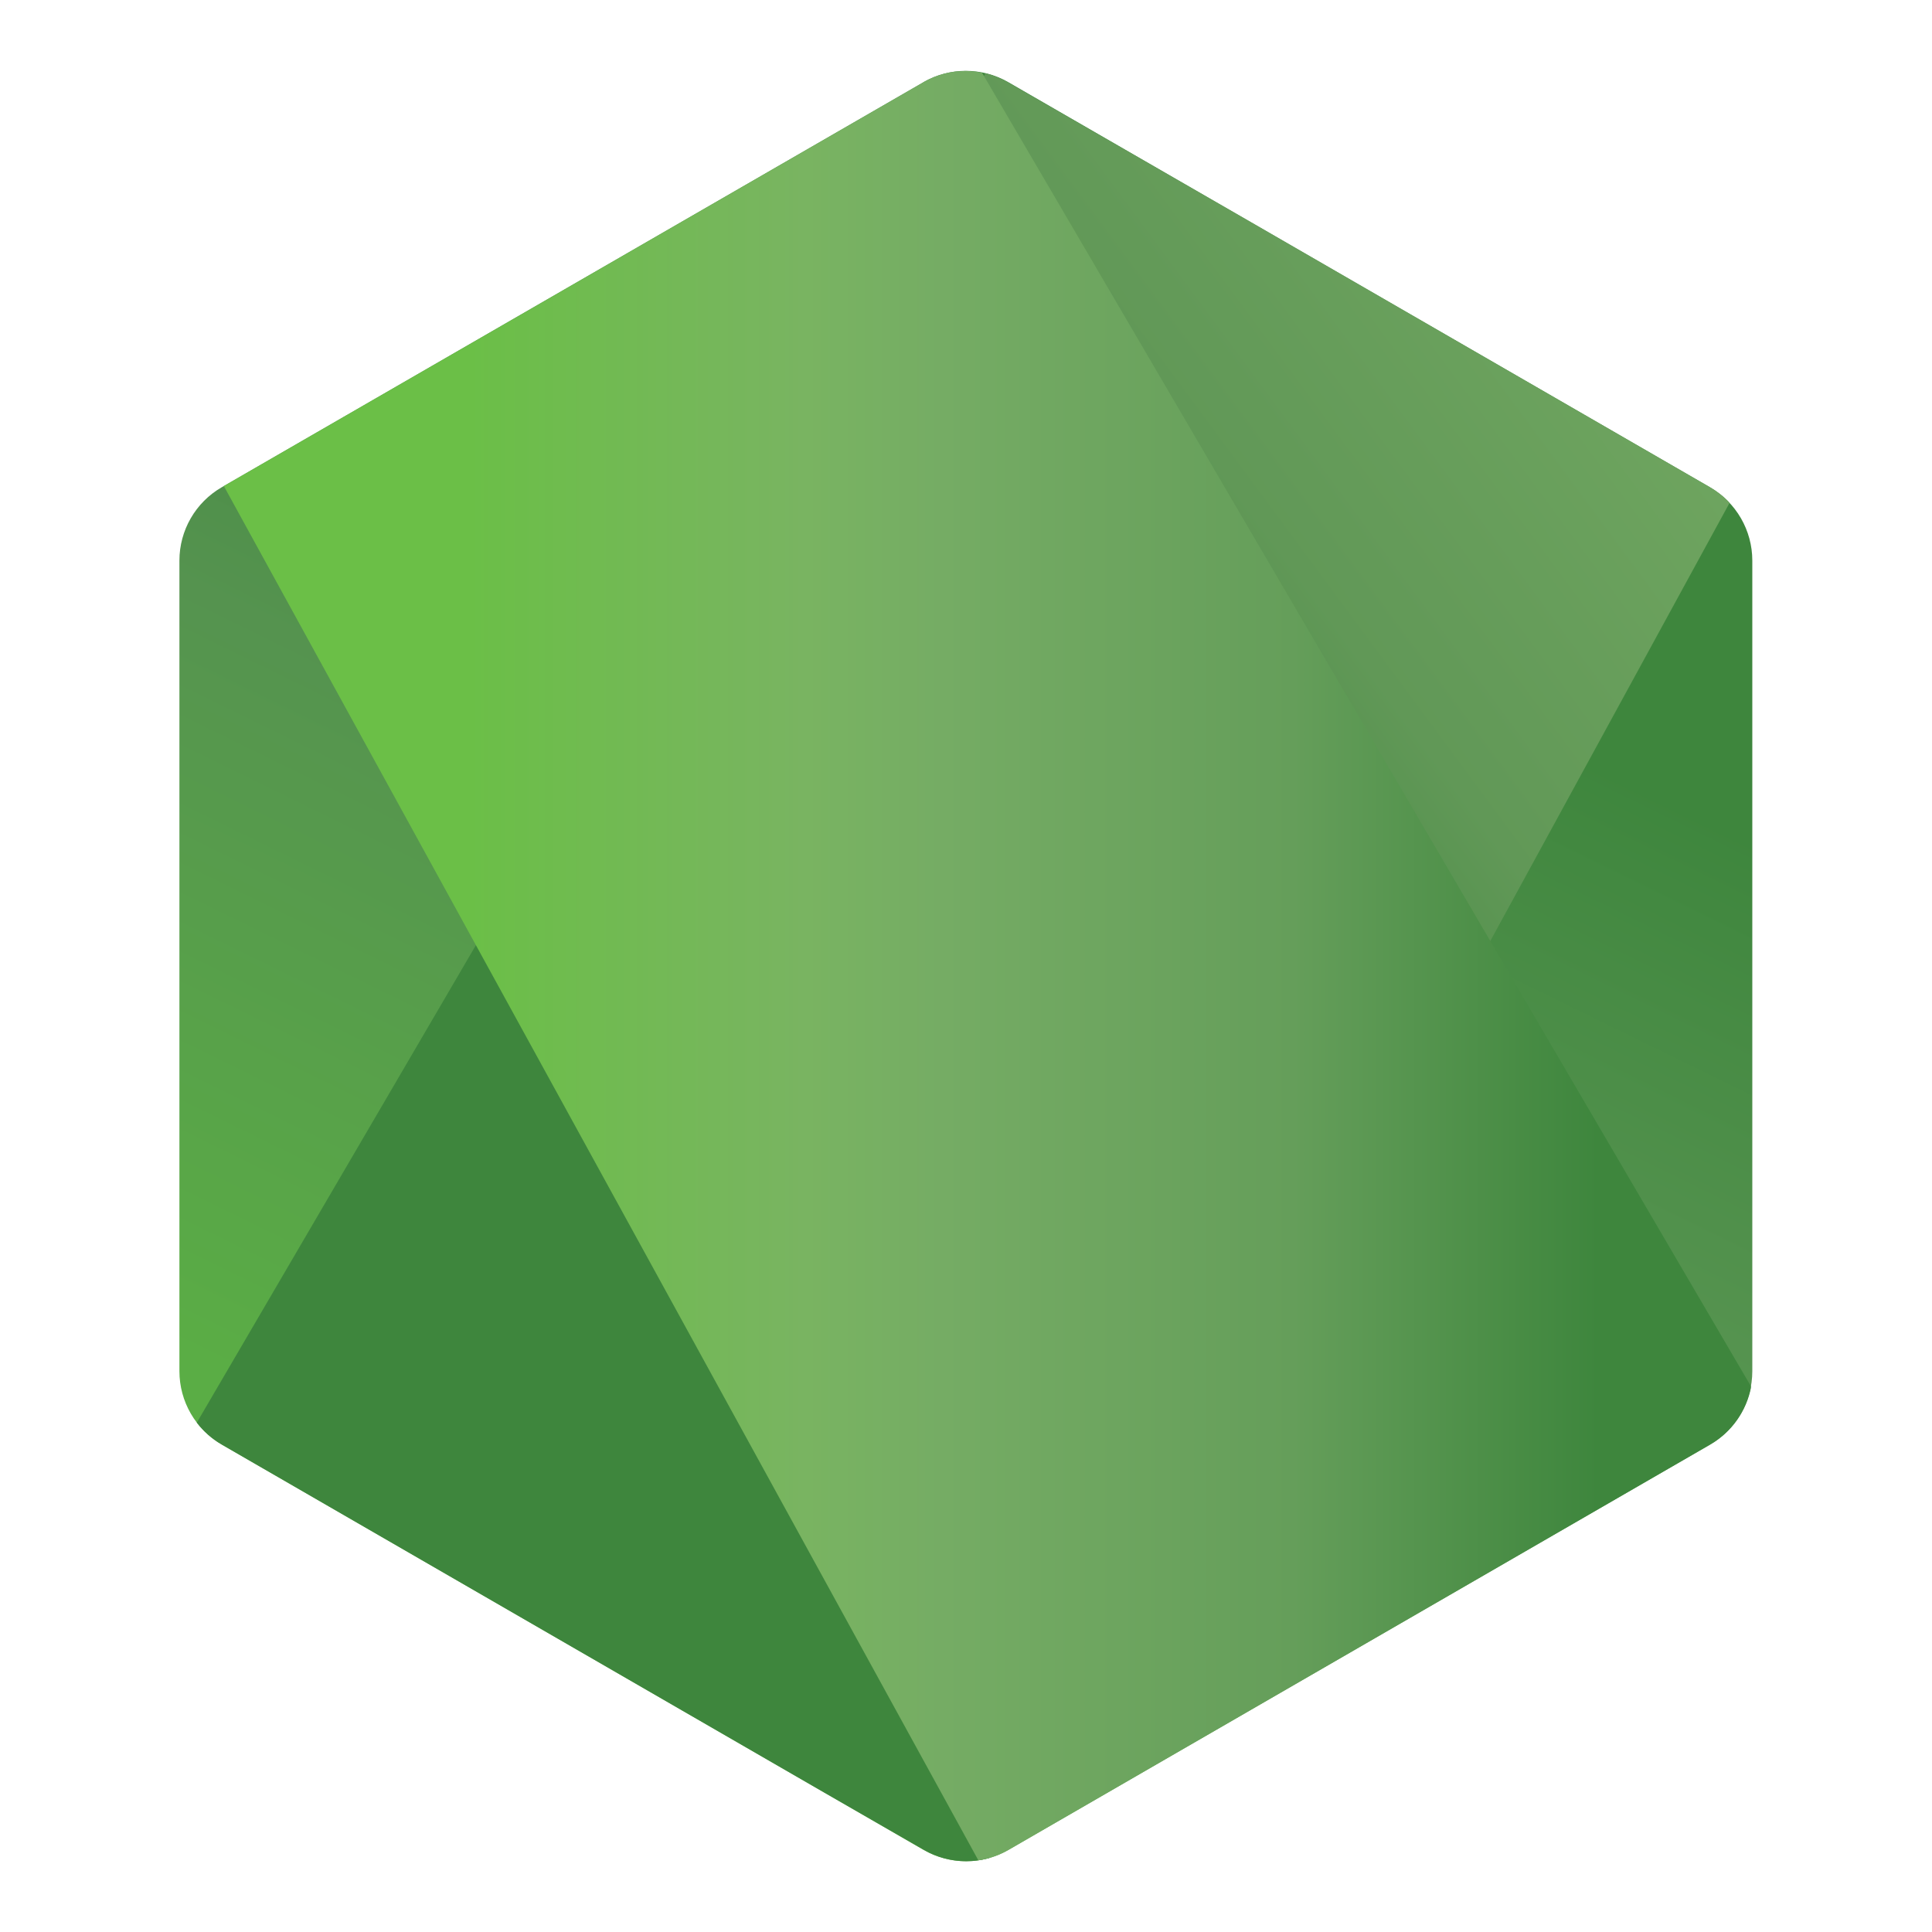
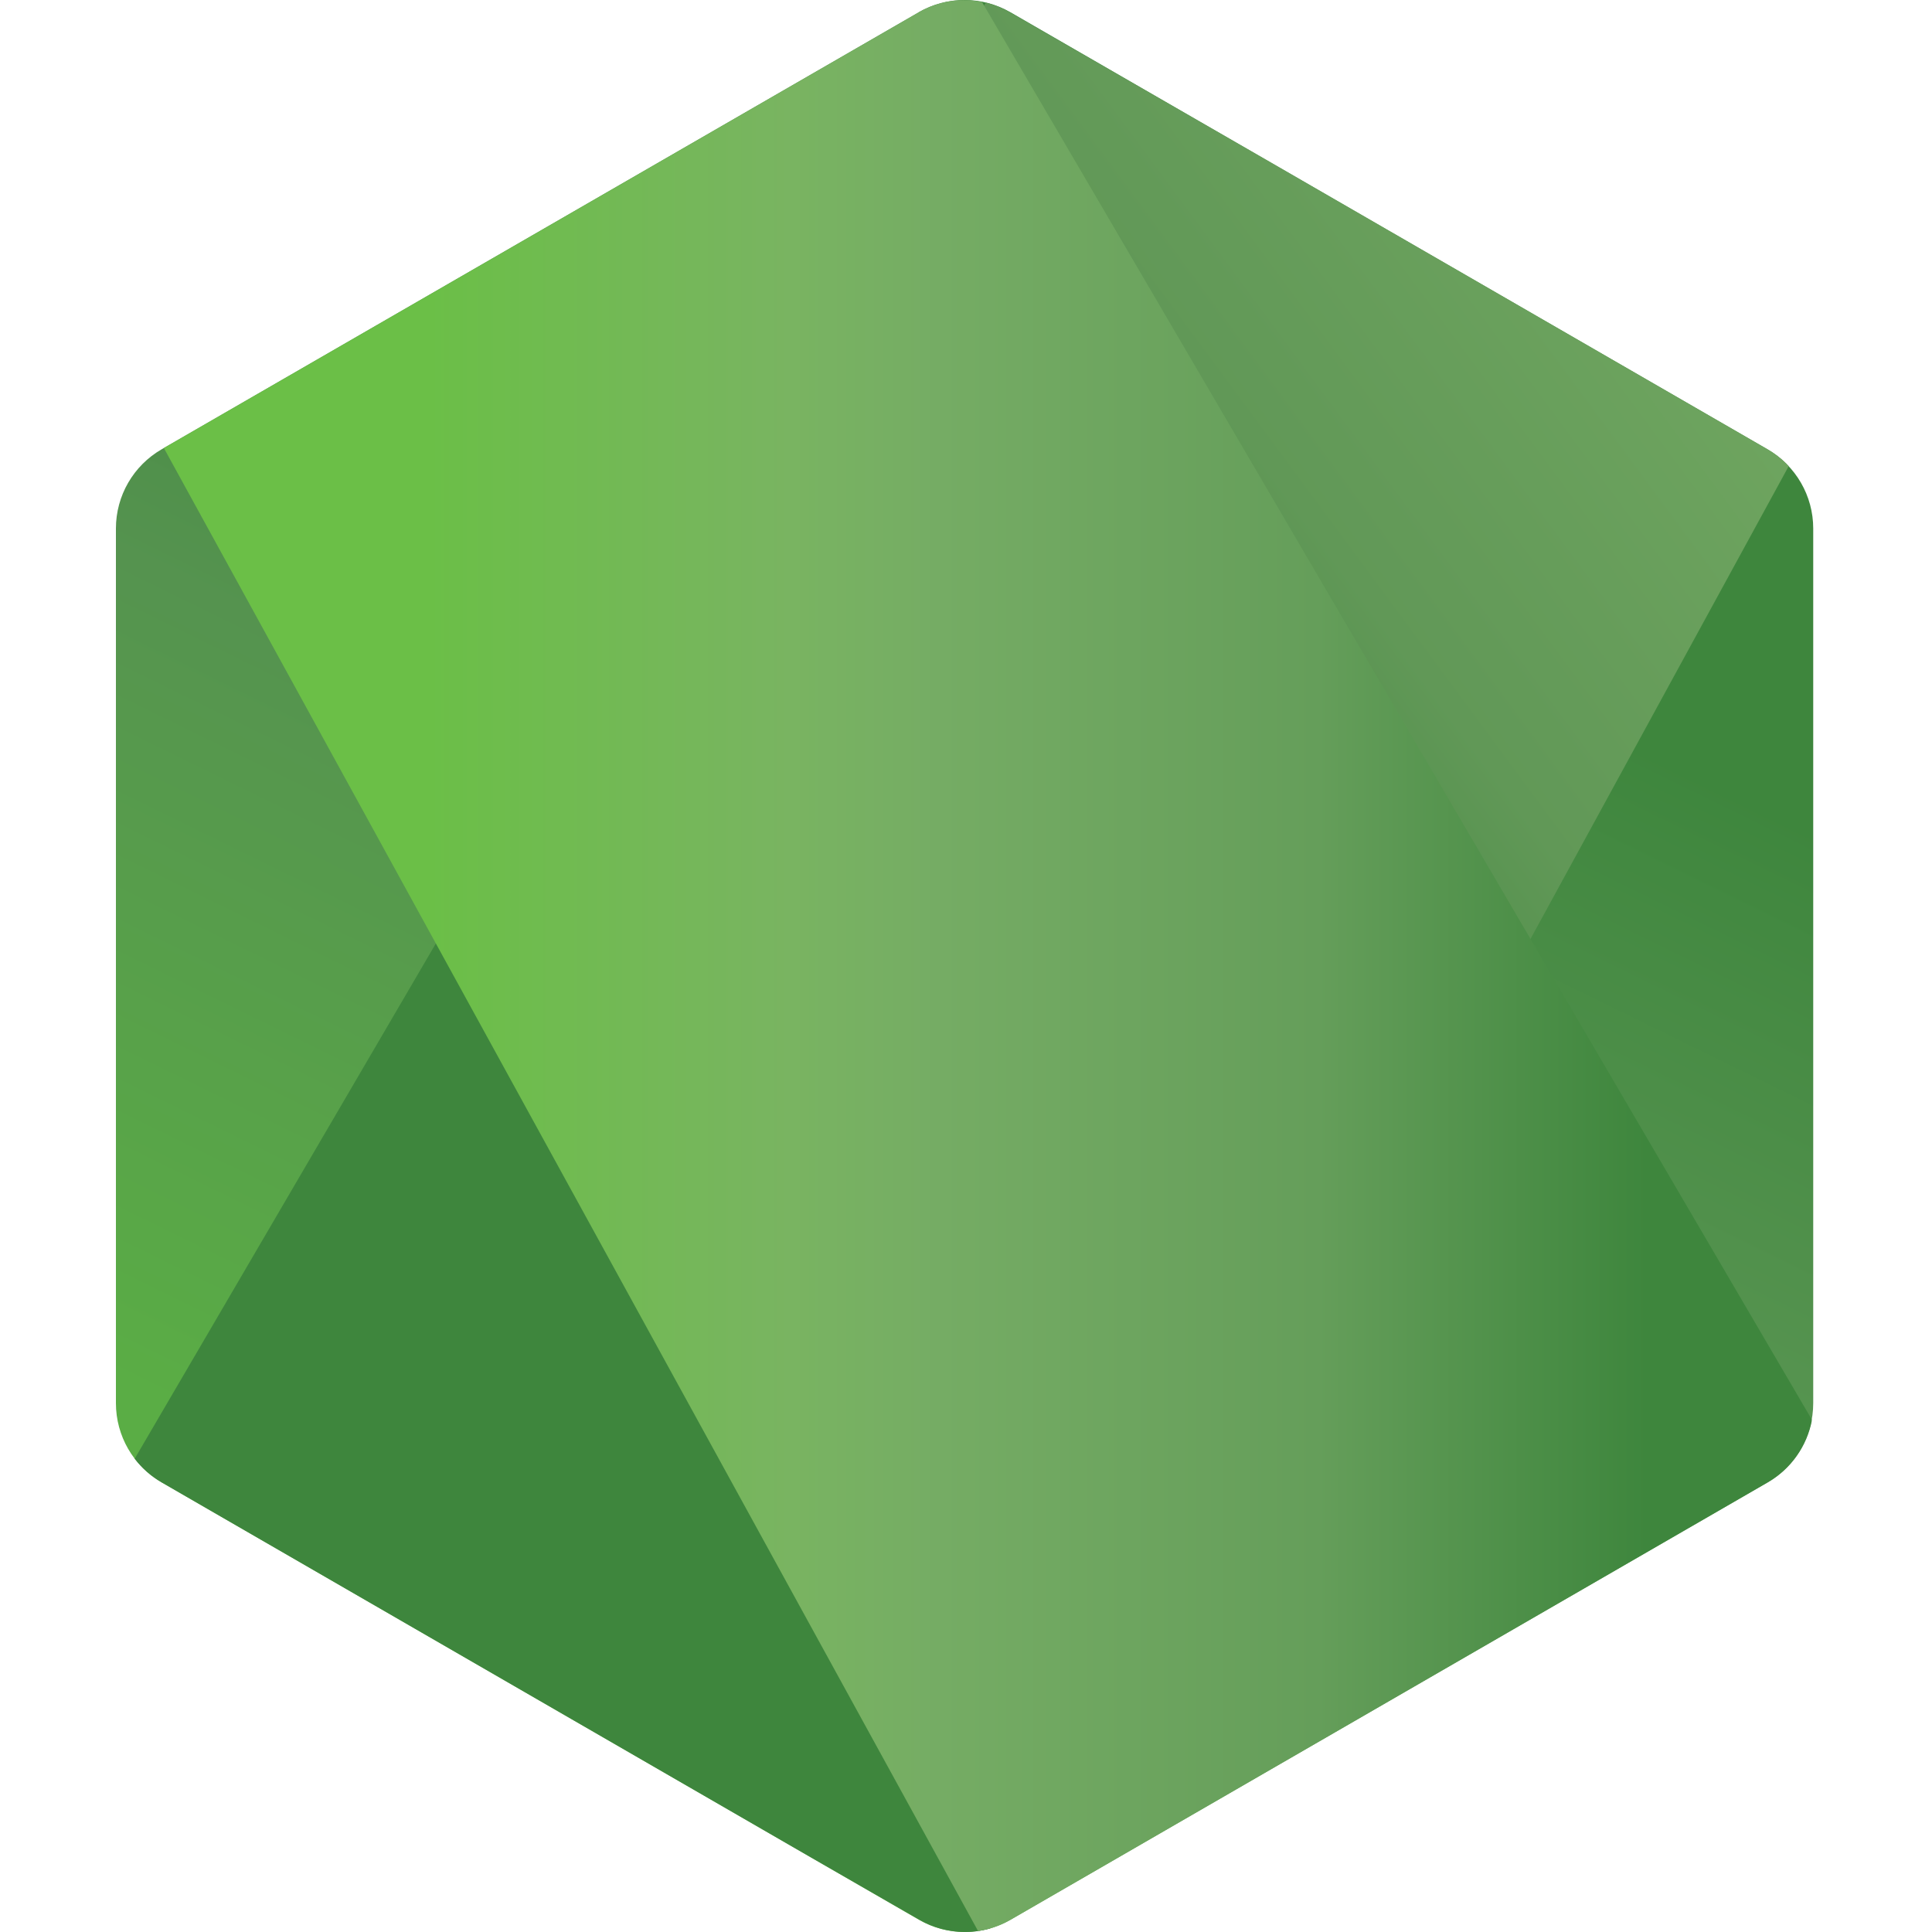
- <svg xmlns="http://www.w3.org/2000/svg" width="40.921px" height="40.921px" viewBox="-3.8 -1.5 40.921 40.921">
+ <svg xmlns="http://www.w3.org/2000/svg" xmlns:ns1="https://boxy-svg.com" viewBox="0 0 50 50">
  <defs>
    <linearGradient id="b" x1="271.97" x2="211.104" y1="217.606" y2="341.772" gradientUnits="userSpaceOnUse">
-       <stop offset=".3" stop-color="#3e863d" />
-       <stop offset=".5" stop-color="#55934f" />
-       <stop offset=".8" stop-color="#5aad45" />
+       <stop offset="0.3" stop-color="#3e863d" />
+       <stop offset="0.5" stop-color="#55934f" />
+       <stop offset="0.8" stop-color="#5aad45" />
    </linearGradient>
    <linearGradient id="d" x1="186.484" x2="297.349" y1="321.381" y2="239.465" gradientUnits="userSpaceOnUse">
-       <stop offset=".57" stop-color="#3e863d" />
-       <stop offset=".72" stop-color="#619857" />
+       <stop offset="0.57" stop-color="#3e863d" />
+       <stop offset="0.72" stop-color="#619857" />
      <stop offset="1" stop-color="#76ac64" />
    </linearGradient>
    <linearGradient id="f" x1="197.051" x2="288.72" y1="279.652" y2="279.652" gradientUnits="userSpaceOnUse">
-       <stop offset=".16" stop-color="#6bbf47" />
-       <stop offset=".38" stop-color="#79b461" />
-       <stop offset=".47" stop-color="#75ac64" />
-       <stop offset=".7" stop-color="#659e5a" />
-       <stop offset=".9" stop-color="#3e863d" />
+       <stop offset="0.16" stop-color="#6bbf47" />
+       <stop offset="0.38" stop-color="#79b461" />
+       <stop offset="0.47" stop-color="#75ac64" />
+       <stop offset="0.7" stop-color="#659e5a" />
+       <stop offset="0.9" stop-color="#3e863d" />
    </linearGradient>
    <clipPath id="a">
      <path d="m239.03 226.605-42.13 24.317a5.085 5.085 0 0 0-2.546 4.406v48.668c0 1.817.968 3.496 2.546 4.406l42.133 24.336a5.1 5.1 0 0 0 5.09 0l42.126-24.336a5.096 5.096 0 0 0 2.54-4.406v-48.668c0-1.816-.97-3.496-2.55-4.406l-42.12-24.317a5.123 5.123 0 0 0-5.1 0" />
    </clipPath>
    <clipPath id="c">
      <path d="M195.398 307.086c.403.523.907.976 1.5 1.316l36.14 20.875 6.02 3.46c.9.52 1.926.74 2.934.665.336-.027.672-.09 1-.183l44.434-81.36c-.34-.37-.738-.68-1.184-.94l-27.586-15.93-14.582-8.39a5.318 5.318 0 0 0-1.32-.53zm0 0" />
    </clipPath>
    <clipPath id="e">
      <path d="M241.066 225.953a5.14 5.14 0 0 0-2.035.652l-42.01 24.247 45.3 82.51c.63-.09 1.25-.3 1.81-.624l42.13-24.336a5.105 5.105 0 0 0 2.46-3.476l-46.18-78.89a5.29 5.29 0 0 0-1.03-.102l-.42.02" />
    </clipPath>
  </defs>
-   <g clip-path="url(#a)" transform="translate(-68.564 -79.701) scale(.35278)">
+   <g clip-path="url(#a)" transform="matrix(0.465146, 0, 0, 0.465146, -87.40298, -105.0882)" ns1:origin="-3.438526 -0.630171">
    <path fill="url(#b)" d="m331.363 246.793-118.715-58.19-60.87 124.174L270.49 370.97zm0 0" />
  </g>
-   <g clip-path="url(#c)" transform="translate(-68.564 -79.701) scale(.35278)">
+   <g clip-path="url(#c)" transform="matrix(0.465146, 0, 0, 0.465146, -87.40298, -105.0882)" ns1:origin="-3.539806 -0.632366">
    <path fill="url(#d)" d="m144.07 264.004 83.825 113.453 110.86-81.906-83.83-113.45zm0 0" />
  </g>
-   <g clip-path="url(#e)" transform="translate(-68.564 -79.701) scale(.35278)">
+   <g clip-path="url(#e)" transform="matrix(0.465146, 0, 0, 0.465146, -87.40298, -105.0882)" ns1:origin="-3.570867 -0.630634">
    <path fill="url(#f)" d="M197.02 225.934v107.43h91.683v-107.43zm0 0" />
  </g>
</svg>
